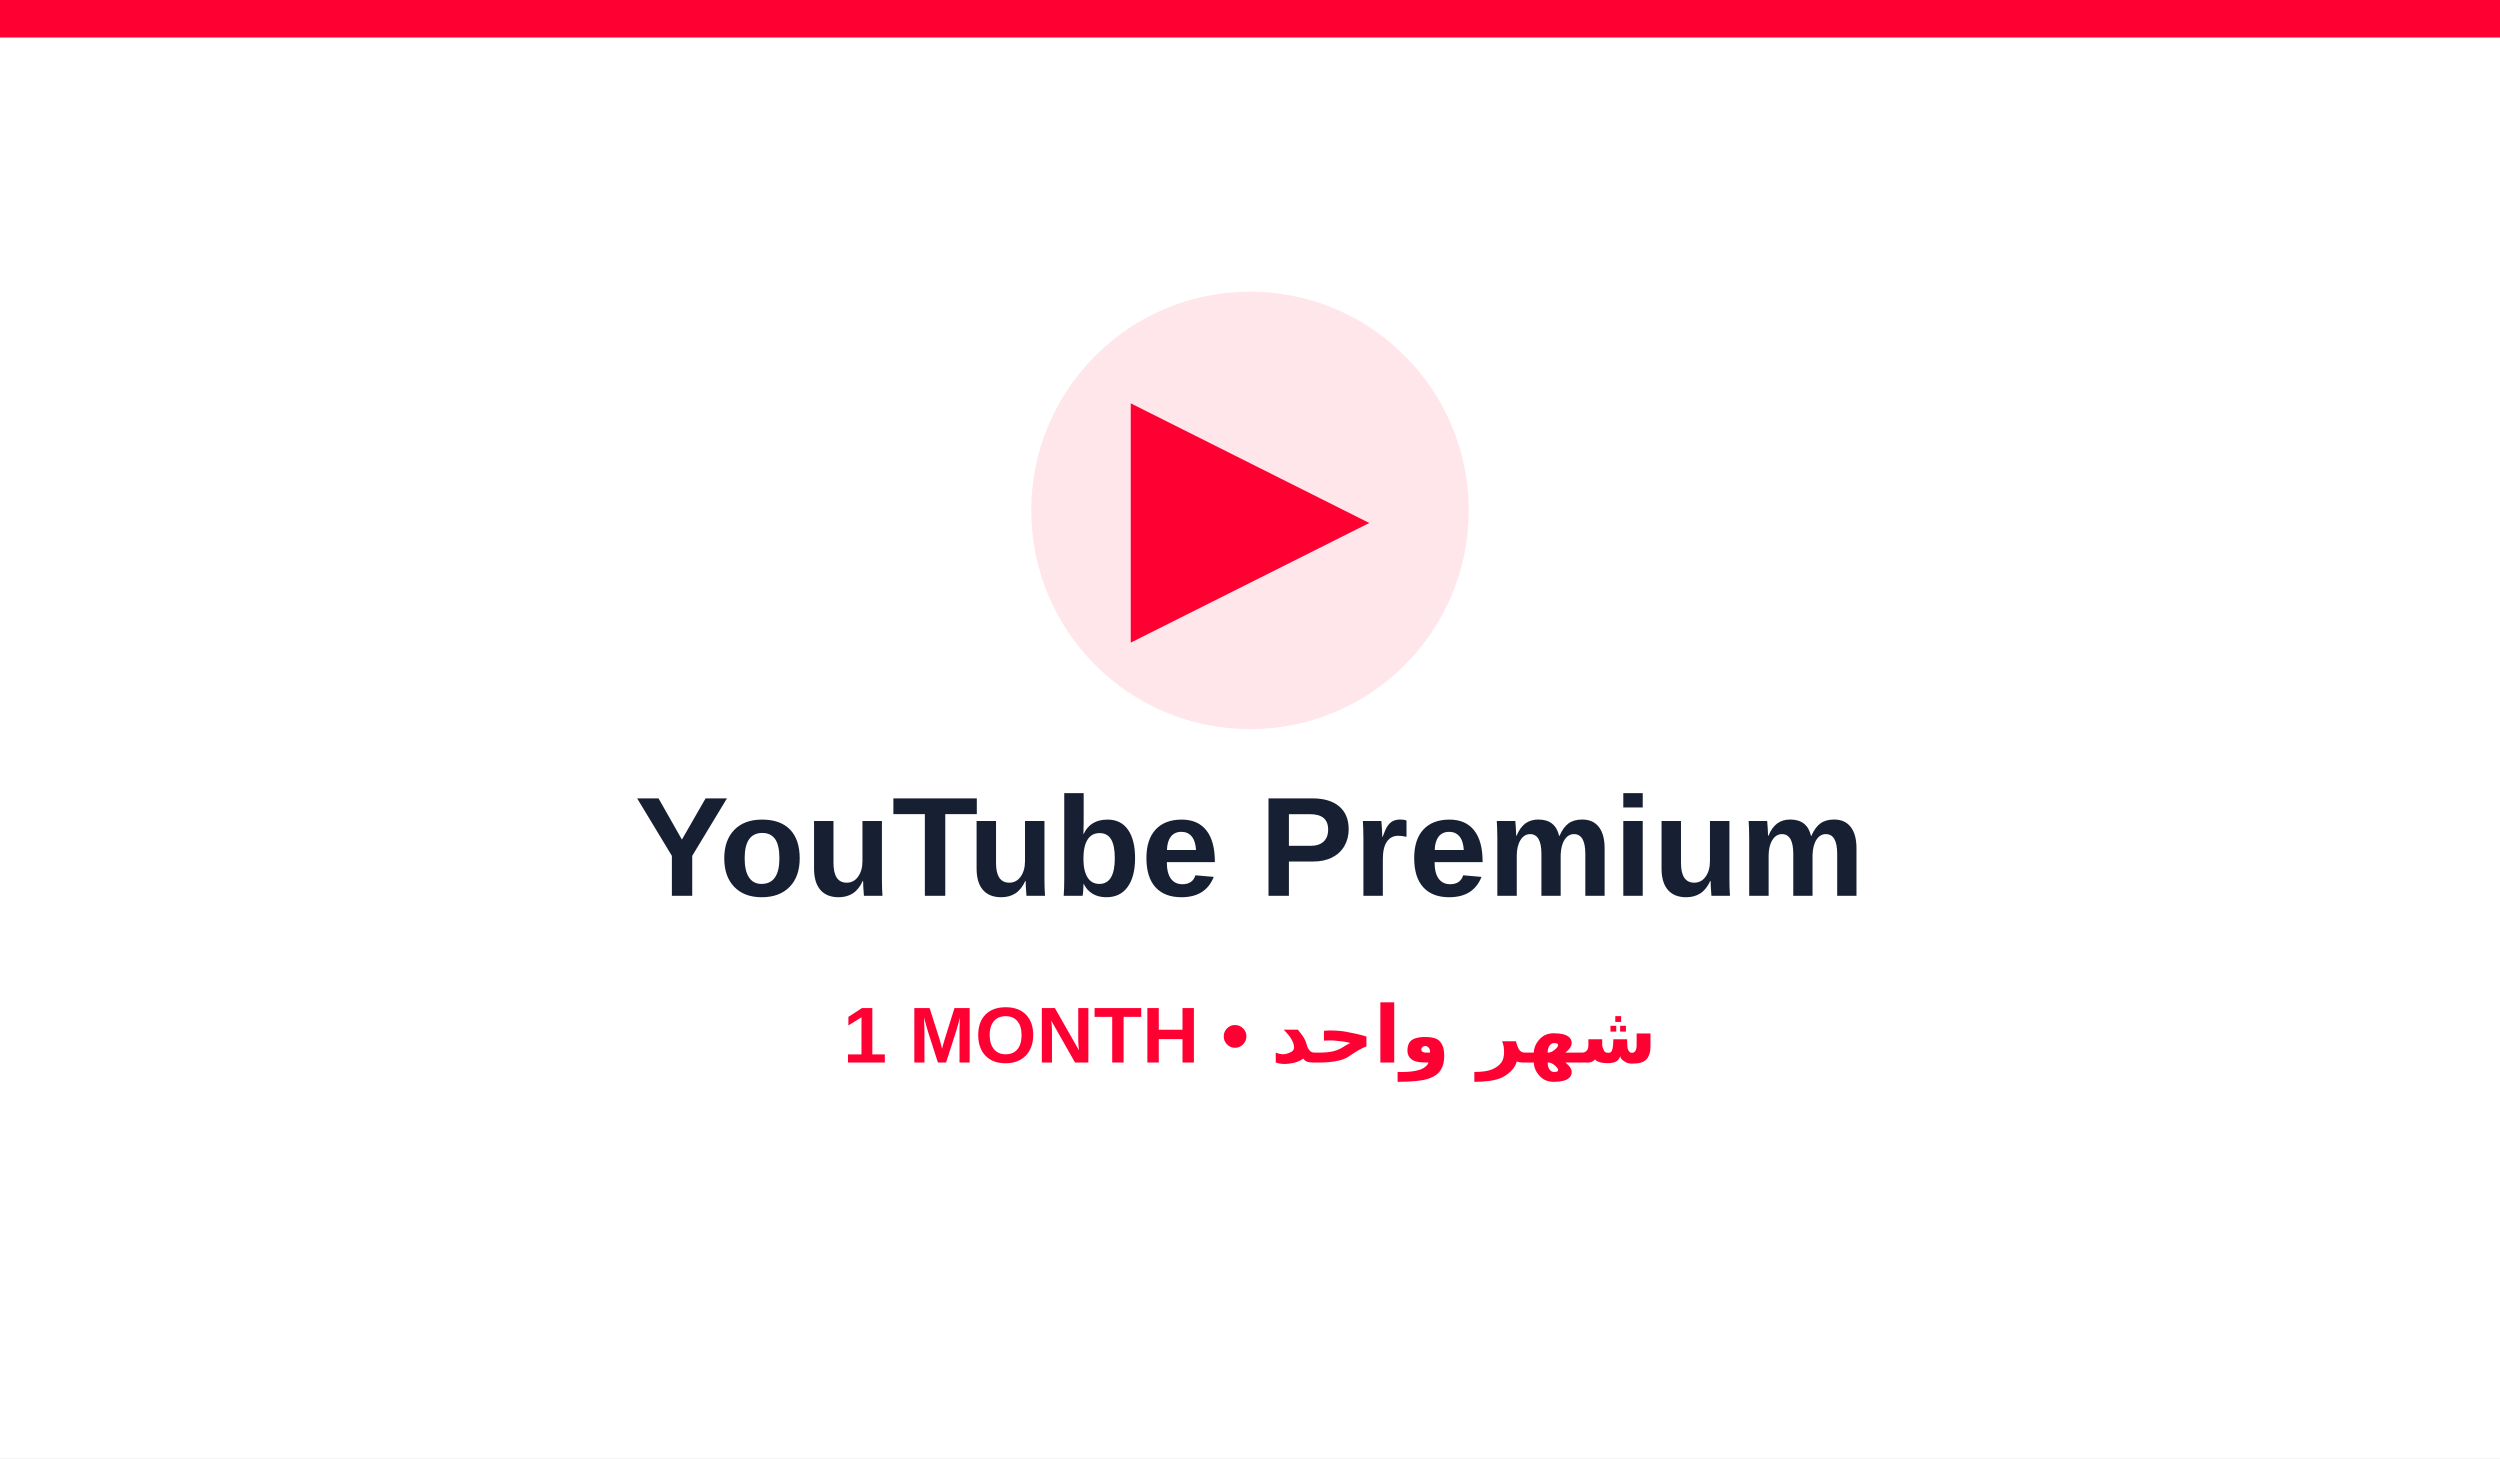
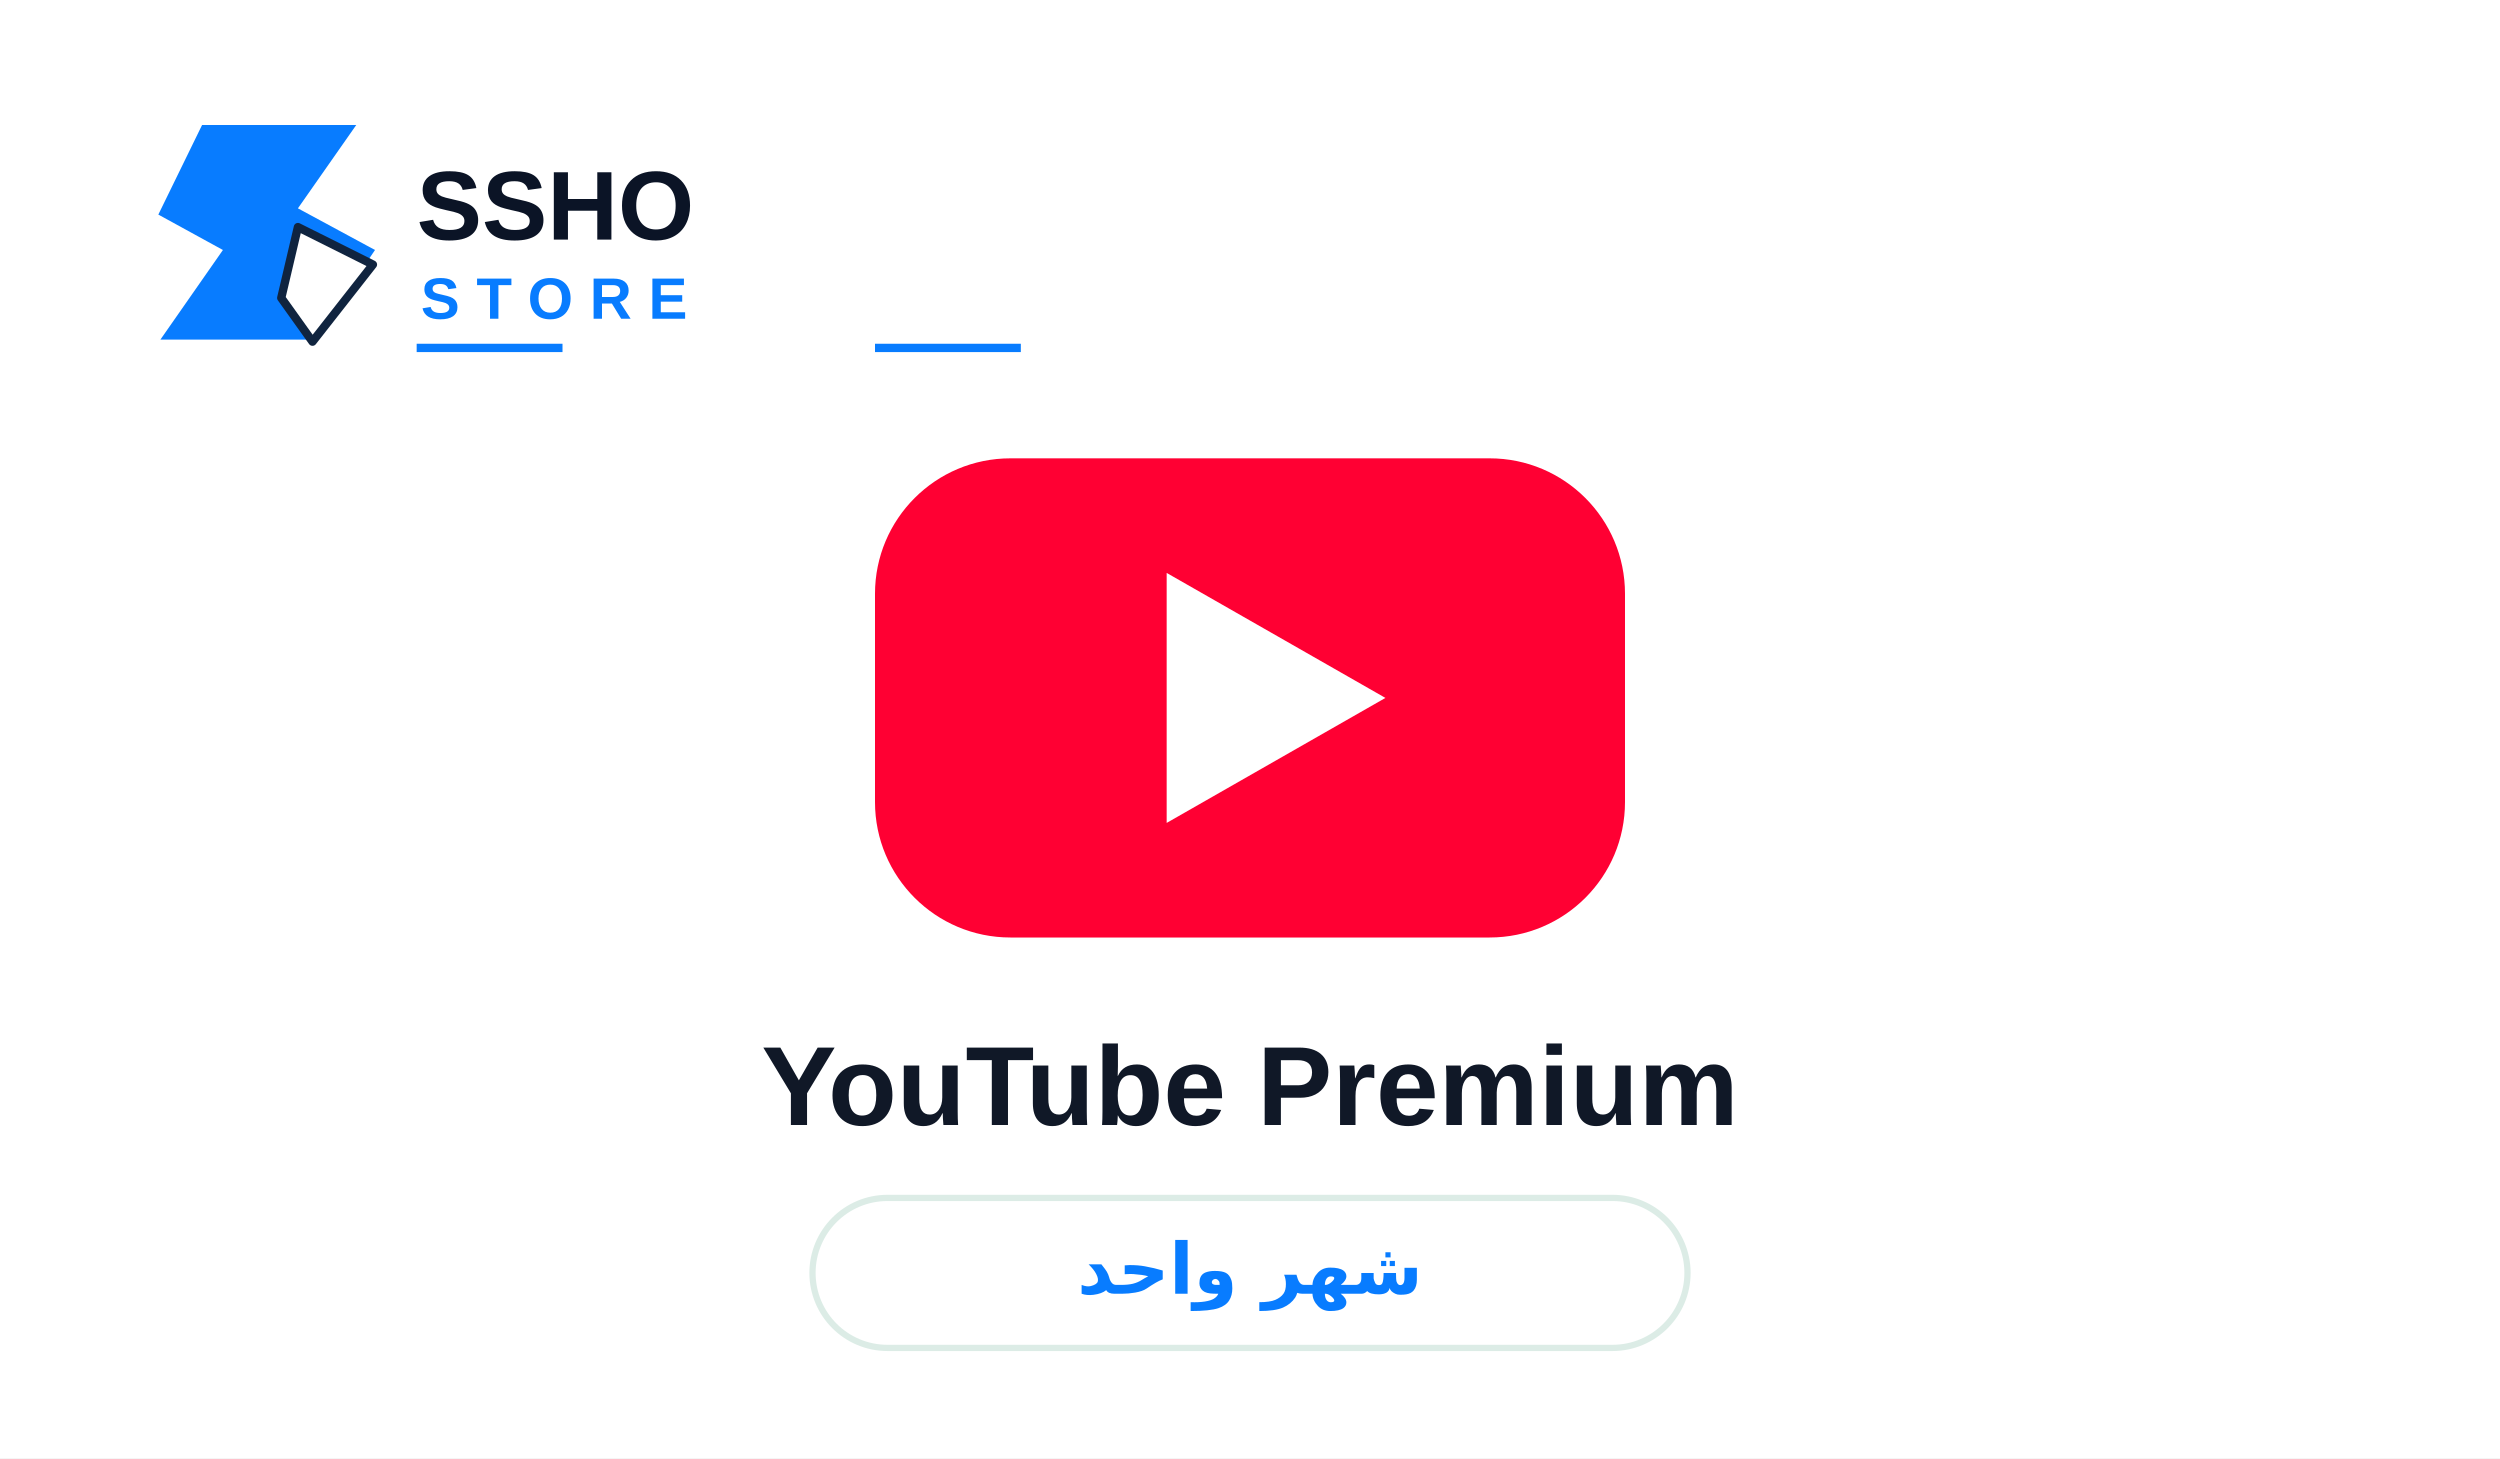
- <svg xmlns="http://www.w3.org/2000/svg" width="1200" height="700" viewBox="0 0 1200 700">
-   <rect width="1200" height="700" fill="#ffffff" />
-   <path d="M0 0H1200V18H0Z" fill="#ff0033" />
-   <circle cx="600" cy="245" r="105" fill="#ff0033" fill-opacity=".10" />
-   <text x="600" y="290" text-anchor="middle" font-family="Arial,sans-serif" font-size="150" font-weight="700" fill="#ff0033">▶</text>
-   <text x="600" y="430" text-anchor="middle" font-family="Arial,sans-serif" font-size="68" font-weight="700" fill="#172033">YouTube Premium</text>
-   <text x="600" y="510" text-anchor="middle" font-family="Arial,sans-serif" font-size="38" font-weight="600" fill="#ff0033">1 MONTH • شهر واحد</text>
+ <svg xmlns="http://www.w3.org/2000/svg" width="1200" height="700" viewBox="0 0 1200 700" role="img" aria-label="YouTube Premium - شهر واحد">
+   <rect width="1200" height="700" fill="#fff" />
+   <g transform="translate(65 48)">
+     <path d="M32 12h74l-28 40 37 20-29 43H12l30-43-31-17Z" fill="#087cff" />
+     <path d="M78 61 114 79 85 116 70 95Z" fill="#fff" stroke="#10243f" stroke-width="4" stroke-linejoin="round" />
+     <text x="135" y="67" font-family="Arial,sans-serif" font-size="47" font-weight="900" fill="#0b1426">SSHO</text>
+     <text x="137" y="105" font-family="Arial,sans-serif" font-size="28" font-weight="800" letter-spacing="8" fill="#087cff">STORE</text>
+     <path d="M135 119h70M355 119h70" stroke="#087cff" stroke-width="4" />
+   </g>
+   <rect x="420" y="220" width="360" height="230" rx="65" fill="#ff0033" />
+   <path d="M560 275 L560 395 L665 335 Z" fill="#fff" />
+   <text x="600" y="540" text-anchor="middle" font-family="Arial,sans-serif" font-size="54" font-weight="800" fill="#101827">YouTube Premium</text>
+   <rect x="390" y="575" width="420" height="72" rx="36" fill="#fff" stroke="#dcece6" stroke-width="3" />
+   <text x="600" y="621" text-anchor="middle" font-family="Arial,sans-serif" font-size="34" font-weight="700" fill="#087cff">شهر واحد</text>
</svg>
